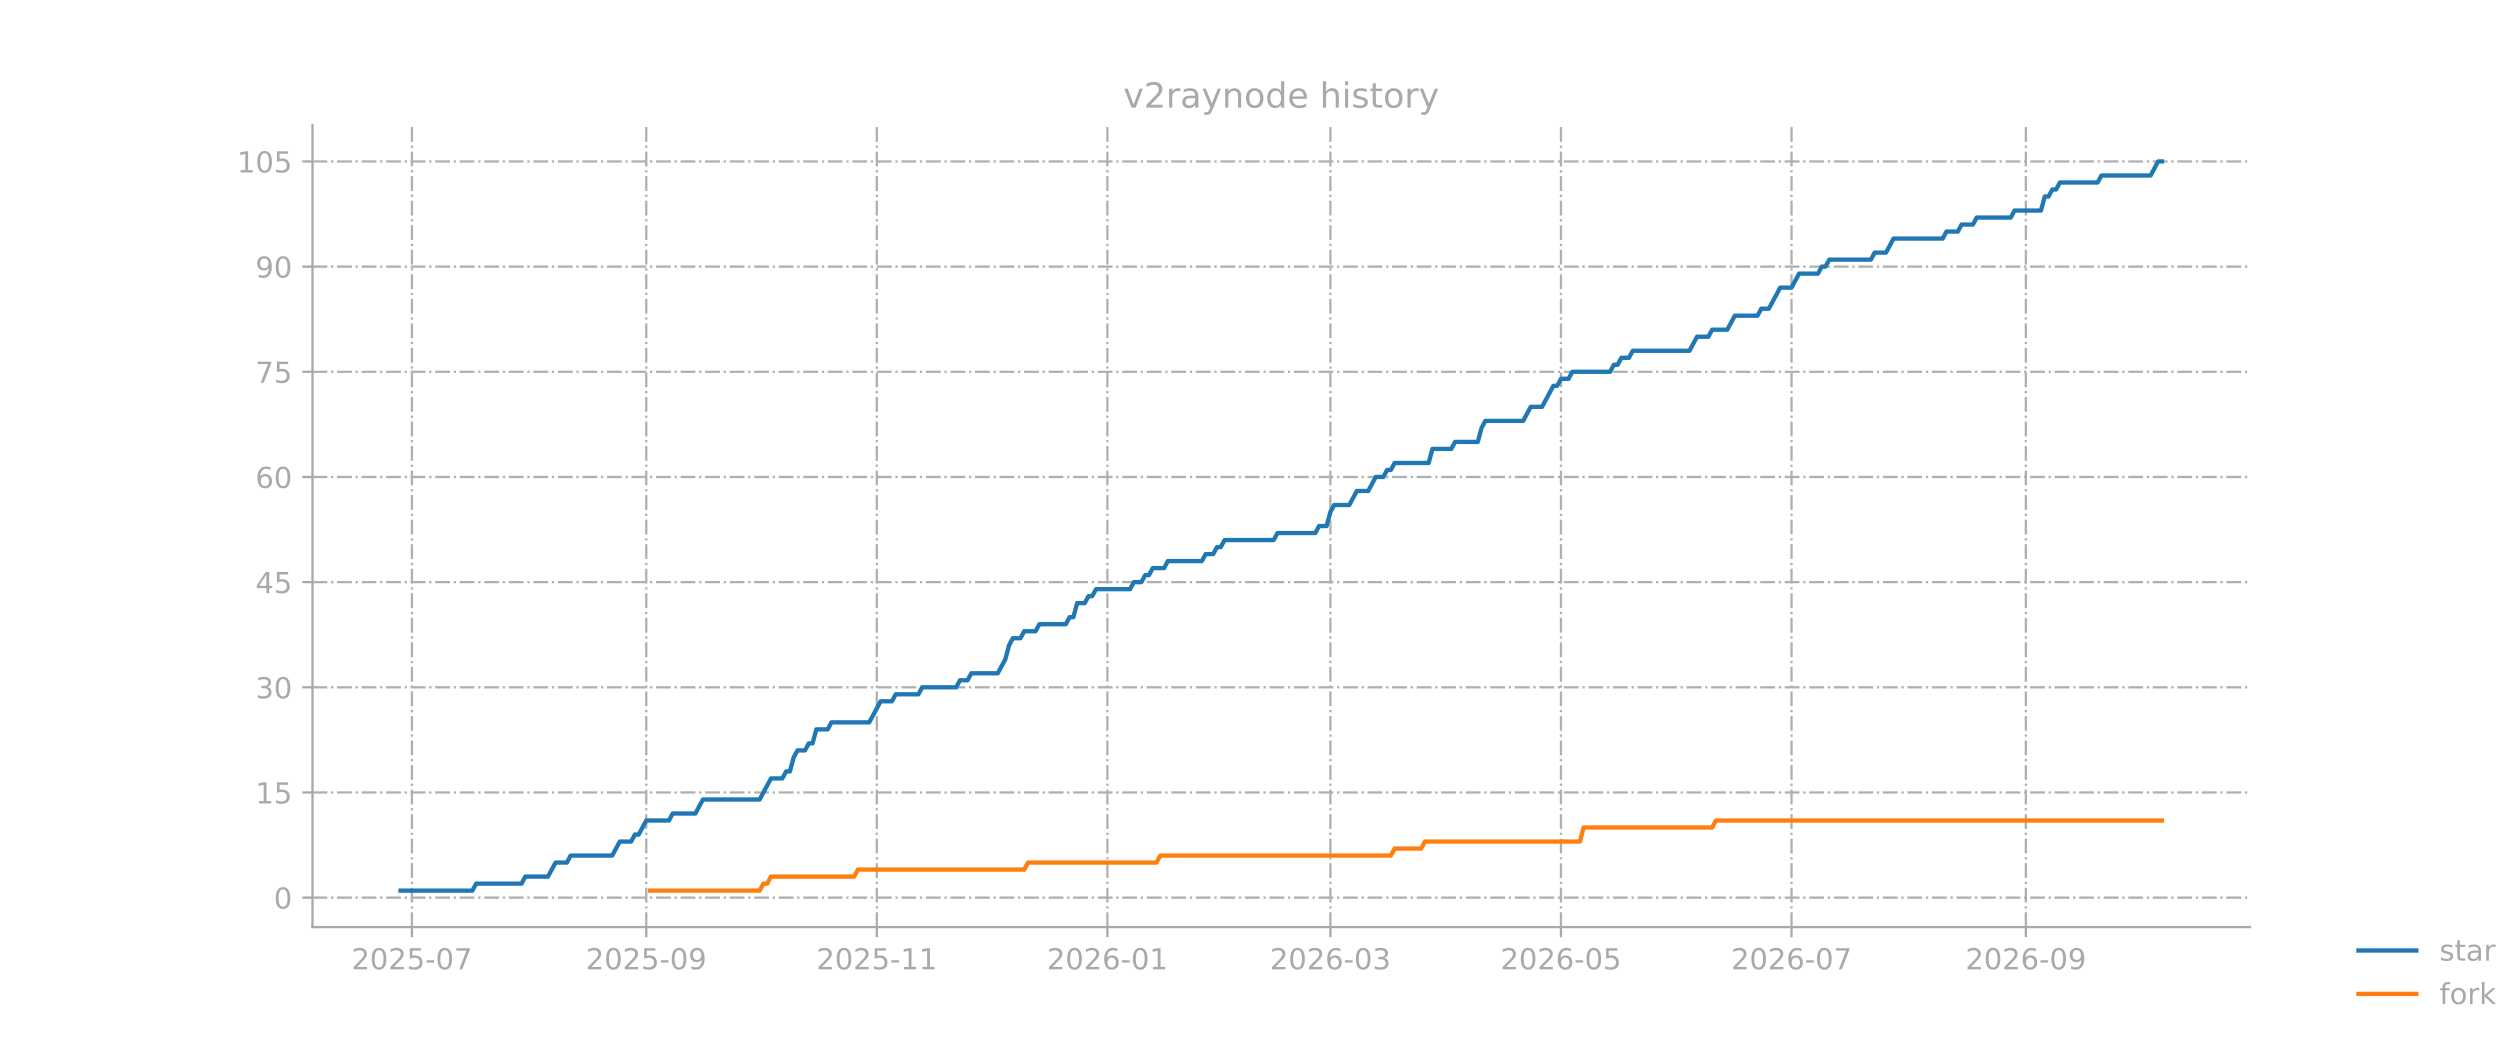
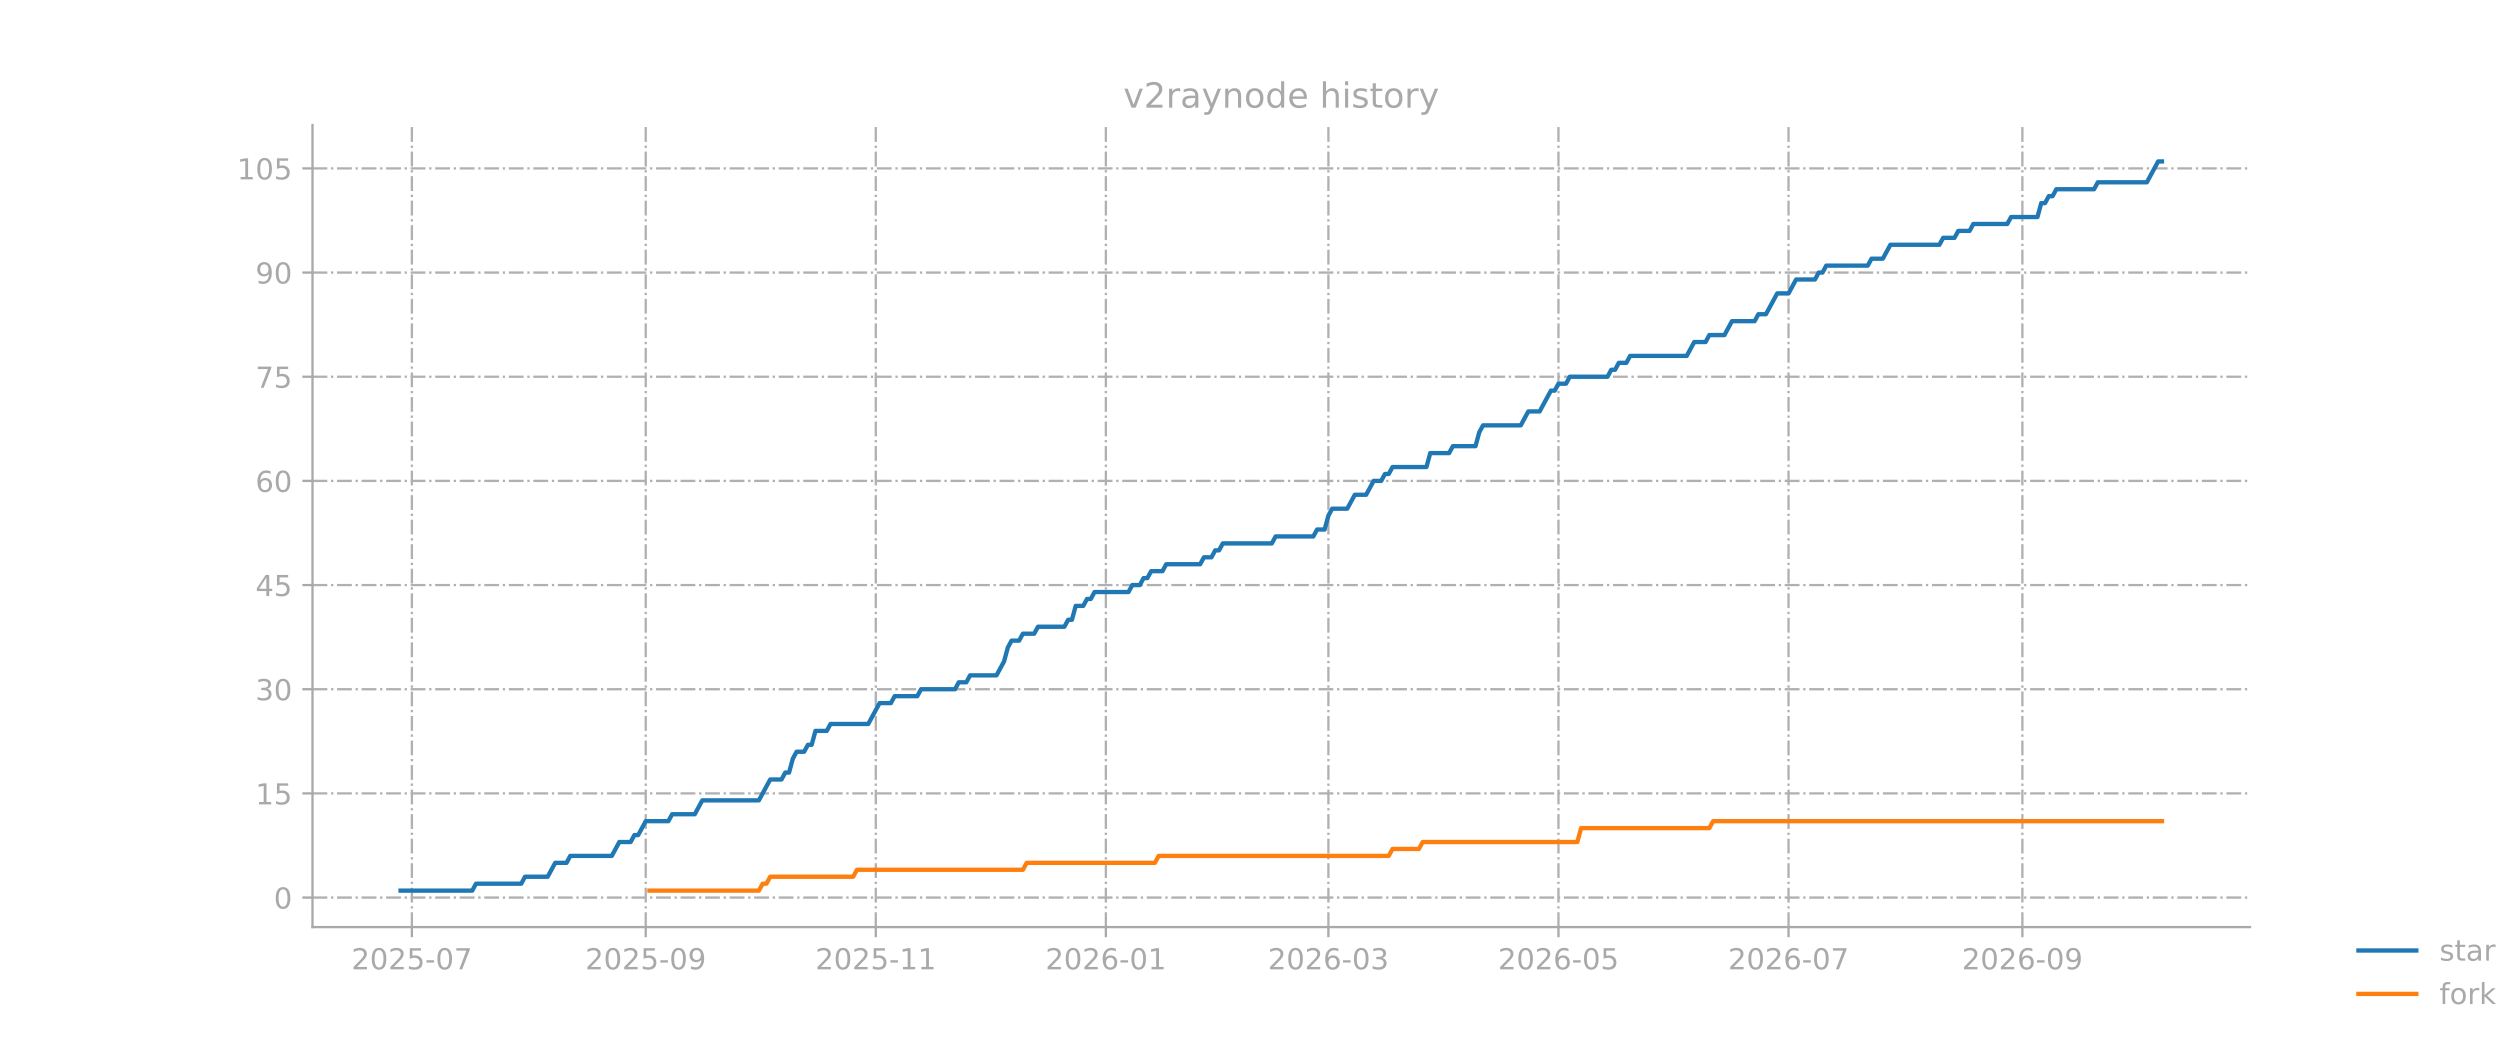
<svg xmlns="http://www.w3.org/2000/svg" xmlns:xlink="http://www.w3.org/1999/xlink" width="864pt" height="360pt" viewBox="0 0 864 360" version="1.1">
  <defs>
    <style type="text/css">*{stroke-linejoin: round; stroke-linecap: butt}</style>
  </defs>
  <g id="figure_1">
    <g id="patch_1">
      <path d="M 0 360  L 864 360  L 864 0  L 0 0  L 0 360  z " style="fill: none; opacity: 0" />
    </g>
    <g id="axes_1">
      <g id="patch_2">
        <path d="M 108 320.4  L 777.6 320.4  L 777.6 43.2  L 108 43.2  L 108 320.4  z " style="fill: none; opacity: 0" />
      </g>
      <g id="matplotlib.axis_1">
        <g id="xtick_1">
          <g id="line2d_1">
-             <path d="M 142.355 320.4  L 142.355 43.2  " clip-path="url(#pa2cd149bce)" style="fill: none; stroke-dasharray: 5.12,1.28,0.8,1.28; stroke-dashoffset: 0; stroke: #b0b0b0; stroke-width: 0.8" />
+             <path d="M 142.347 320.4  L 142.347 43.2  " clip-path="url(#p7ca4f487b5)" style="fill: none; stroke-dasharray: 5.12,1.28,0.8,1.28; stroke-dashoffset: 0; stroke: #b0b0b0; stroke-width: 0.8" />
          </g>
          <g id="line2d_2">
            <defs>
-               <path id="me61ba13ab7" d="M 0 0  L 0 3.5  " style="stroke: #a9a9a9; stroke-width: 0.8" />
+               <path id="mb77f15acb8" d="M 0 0  L 0 3.5  " style="stroke: #a9a9a9; stroke-width: 0.8" />
            </defs>
            <g>
-               <use xlink:href="#me61ba13ab7" x="142.355" y="320.4" style="fill: #a9a9a9; stroke: #a9a9a9; stroke-width: 0.8" />
+               <use xlink:href="#mb77f15acb8" x="142.347" y="320.4" style="fill: #a9a9a9; stroke: #a9a9a9; stroke-width: 0.8" />
            </g>
          </g>
          <g id="text_1">
-             <g style="fill: #a9a9a9" transform="translate(121.4638 334.9977) scale(0.1 -0.1)">
+             <g style="fill: #a9a9a9" transform="translate(121.4554 334.9977) scale(0.1 -0.1)">
              <defs>
                <path id="DejaVuSans-15" d="M 1228 531  L 3431 531  L 3431 0  L 469 0  L 469 531  Q 828 903 1448 1529  Q 2069 2156 2228 2338  Q 2531 2678 2651 2914  Q 2772 3150 2772 3378  Q 2772 3750 2511 3984  Q 2250 4219 1831 4219  Q 1534 4219 1204 4116  Q 875 4013 500 3803  L 500 4441  Q 881 4594 1212 4672  Q 1544 4750 1819 4750  Q 2544 4750 2975 4387  Q 3406 4025 3406 3419  Q 3406 3131 3298 2873  Q 3191 2616 2906 2266  Q 2828 2175 2409 1742  Q 1991 1309 1228 531  z " transform="scale(0.015625)" />
                <path id="DejaVuSans-13" d="M 2034 4250  Q 1547 4250 1301 3770  Q 1056 3291 1056 2328  Q 1056 1369 1301 889  Q 1547 409 2034 409  Q 2525 409 2770 889  Q 3016 1369 3016 2328  Q 3016 3291 2770 3770  Q 2525 4250 2034 4250  z M 2034 4750  Q 2819 4750 3233 4129  Q 3647 3509 3647 2328  Q 3647 1150 3233 529  Q 2819 -91 2034 -91  Q 1250 -91 836 529  Q 422 1150 422 2328  Q 422 3509 836 4129  Q 1250 4750 2034 4750  z " transform="scale(0.015625)" />
                <path id="DejaVuSans-18" d="M 691 4666  L 3169 4666  L 3169 4134  L 1269 4134  L 1269 2991  Q 1406 3038 1543 3061  Q 1681 3084 1819 3084  Q 2600 3084 3056 2656  Q 3513 2228 3513 1497  Q 3513 744 3044 326  Q 2575 -91 1722 -91  Q 1428 -91 1123 -41  Q 819 9 494 109  L 494 744  Q 775 591 1075 516  Q 1375 441 1709 441  Q 2250 441 2565 725  Q 2881 1009 2881 1497  Q 2881 1984 2565 2268  Q 2250 2553 1709 2553  Q 1456 2553 1204 2497  Q 953 2441 691 2322  L 691 4666  z " transform="scale(0.015625)" />
                <path id="DejaVuSans-10" d="M 313 2009  L 1997 2009  L 1997 1497  L 313 1497  L 313 2009  z " transform="scale(0.015625)" />
                <path id="DejaVuSans-1a" d="M 525 4666  L 3525 4666  L 3525 4397  L 1831 0  L 1172 0  L 2766 4134  L 525 4134  L 525 4666  z " transform="scale(0.015625)" />
              </defs>
              <use xlink:href="#DejaVuSans-15" />
              <use xlink:href="#DejaVuSans-13" transform="translate(63.625 0)" />
              <use xlink:href="#DejaVuSans-15" transform="translate(127.25 0)" />
              <use xlink:href="#DejaVuSans-18" transform="translate(190.875 0)" />
              <use xlink:href="#DejaVuSans-10" transform="translate(254.5 0)" />
              <use xlink:href="#DejaVuSans-13" transform="translate(290.5781 0)" />
              <use xlink:href="#DejaVuSans-1a" transform="translate(354.2031 0)" />
            </g>
          </g>
        </g>
        <g id="xtick_2">
          <g id="line2d_3">
-             <path d="M 223.345 320.4  L 223.345 43.2  " clip-path="url(#pa2cd149bce)" style="fill: none; stroke-dasharray: 5.12,1.28,0.8,1.28; stroke-dashoffset: 0; stroke: #b0b0b0; stroke-width: 0.8" />
+             <path d="M 223.163 320.4  L 223.163 43.2  " clip-path="url(#p7ca4f487b5)" style="fill: none; stroke-dasharray: 5.12,1.28,0.8,1.28; stroke-dashoffset: 0; stroke: #b0b0b0; stroke-width: 0.8" />
          </g>
          <g id="line2d_4">
            <g>
-               <use xlink:href="#me61ba13ab7" x="223.345" y="320.4" style="fill: #a9a9a9; stroke: #a9a9a9; stroke-width: 0.8" />
+               <use xlink:href="#mb77f15acb8" x="223.163" y="320.4" style="fill: #a9a9a9; stroke: #a9a9a9; stroke-width: 0.8" />
            </g>
          </g>
          <g id="text_2">
-             <g style="fill: #a9a9a9" transform="translate(202.4533 334.9977) scale(0.1 -0.1)">
+             <g style="fill: #a9a9a9" transform="translate(202.2715 334.9977) scale(0.1 -0.1)">
              <defs>
                <path id="DejaVuSans-1c" d="M 703 97  L 703 672  Q 941 559 1184 500  Q 1428 441 1663 441  Q 2288 441 2617 861  Q 2947 1281 2994 2138  Q 2813 1869 2534 1725  Q 2256 1581 1919 1581  Q 1219 1581 811 2004  Q 403 2428 403 3163  Q 403 3881 828 4315  Q 1253 4750 1959 4750  Q 2769 4750 3195 4129  Q 3622 3509 3622 2328  Q 3622 1225 3098 567  Q 2575 -91 1691 -91  Q 1453 -91 1209 -44  Q 966 3 703 97  z M 1959 2075  Q 2384 2075 2632 2365  Q 2881 2656 2881 3163  Q 2881 3666 2632 3958  Q 2384 4250 1959 4250  Q 1534 4250 1286 3958  Q 1038 3666 1038 3163  Q 1038 2656 1286 2365  Q 1534 2075 1959 2075  z " transform="scale(0.015625)" />
              </defs>
              <use xlink:href="#DejaVuSans-15" />
              <use xlink:href="#DejaVuSans-13" transform="translate(63.625 0)" />
              <use xlink:href="#DejaVuSans-15" transform="translate(127.25 0)" />
              <use xlink:href="#DejaVuSans-18" transform="translate(190.875 0)" />
              <use xlink:href="#DejaVuSans-10" transform="translate(254.5 0)" />
              <use xlink:href="#DejaVuSans-13" transform="translate(290.5781 0)" />
              <use xlink:href="#DejaVuSans-1c" transform="translate(354.2031 0)" />
            </g>
          </g>
        </g>
        <g id="xtick_3">
          <g id="line2d_5">
-             <path d="M 303.028 320.4  L 303.028 43.2  " clip-path="url(#pa2cd149bce)" style="fill: none; stroke-dasharray: 5.12,1.28,0.8,1.28; stroke-dashoffset: 0; stroke: #b0b0b0; stroke-width: 0.8" />
+             <path d="M 302.675 320.4  L 302.675 43.2  " clip-path="url(#p7ca4f487b5)" style="fill: none; stroke-dasharray: 5.12,1.28,0.8,1.28; stroke-dashoffset: 0; stroke: #b0b0b0; stroke-width: 0.8" />
          </g>
          <g id="line2d_6">
            <g>
-               <use xlink:href="#me61ba13ab7" x="303.028" y="320.4" style="fill: #a9a9a9; stroke: #a9a9a9; stroke-width: 0.8" />
+               <use xlink:href="#mb77f15acb8" x="302.675" y="320.4" style="fill: #a9a9a9; stroke: #a9a9a9; stroke-width: 0.8" />
            </g>
          </g>
          <g id="text_3">
-             <g style="fill: #a9a9a9" transform="translate(282.1365 334.9977) scale(0.1 -0.1)">
+             <g style="fill: #a9a9a9" transform="translate(281.784 334.9977) scale(0.1 -0.1)">
              <defs>
                <path id="DejaVuSans-14" d="M 794 531  L 1825 531  L 1825 4091  L 703 3866  L 703 4441  L 1819 4666  L 2450 4666  L 2450 531  L 3481 531  L 3481 0  L 794 0  L 794 531  z " transform="scale(0.015625)" />
              </defs>
              <use xlink:href="#DejaVuSans-15" />
              <use xlink:href="#DejaVuSans-13" transform="translate(63.625 0)" />
              <use xlink:href="#DejaVuSans-15" transform="translate(127.25 0)" />
              <use xlink:href="#DejaVuSans-18" transform="translate(190.875 0)" />
              <use xlink:href="#DejaVuSans-10" transform="translate(254.5 0)" />
              <use xlink:href="#DejaVuSans-14" transform="translate(290.5781 0)" />
              <use xlink:href="#DejaVuSans-14" transform="translate(354.2031 0)" />
            </g>
          </g>
        </g>
        <g id="xtick_4">
          <g id="line2d_7">
-             <path d="M 382.711 320.4  L 382.711 43.2  " clip-path="url(#pa2cd149bce)" style="fill: none; stroke-dasharray: 5.12,1.28,0.8,1.28; stroke-dashoffset: 0; stroke: #b0b0b0; stroke-width: 0.8" />
+             <path d="M 382.188 320.4  L 382.188 43.2  " clip-path="url(#p7ca4f487b5)" style="fill: none; stroke-dasharray: 5.12,1.28,0.8,1.28; stroke-dashoffset: 0; stroke: #b0b0b0; stroke-width: 0.8" />
          </g>
          <g id="line2d_8">
            <g>
-               <use xlink:href="#me61ba13ab7" x="382.711" y="320.4" style="fill: #a9a9a9; stroke: #a9a9a9; stroke-width: 0.8" />
+               <use xlink:href="#mb77f15acb8" x="382.188" y="320.4" style="fill: #a9a9a9; stroke: #a9a9a9; stroke-width: 0.8" />
            </g>
          </g>
          <g id="text_4">
-             <g style="fill: #a9a9a9" transform="translate(361.8196 334.9977) scale(0.1 -0.1)">
+             <g style="fill: #a9a9a9" transform="translate(361.2966 334.9977) scale(0.1 -0.1)">
              <defs>
                <path id="DejaVuSans-19" d="M 2113 2584  Q 1688 2584 1439 2293  Q 1191 2003 1191 1497  Q 1191 994 1439 701  Q 1688 409 2113 409  Q 2538 409 2786 701  Q 3034 994 3034 1497  Q 3034 2003 2786 2293  Q 2538 2584 2113 2584  z M 3366 4563  L 3366 3988  Q 3128 4100 2886 4159  Q 2644 4219 2406 4219  Q 1781 4219 1451 3797  Q 1122 3375 1075 2522  Q 1259 2794 1537 2939  Q 1816 3084 2150 3084  Q 2853 3084 3261 2657  Q 3669 2231 3669 1497  Q 3669 778 3244 343  Q 2819 -91 2113 -91  Q 1303 -91 875 529  Q 447 1150 447 2328  Q 447 3434 972 4092  Q 1497 4750 2381 4750  Q 2619 4750 2861 4703  Q 3103 4656 3366 4563  z " transform="scale(0.015625)" />
              </defs>
              <use xlink:href="#DejaVuSans-15" />
              <use xlink:href="#DejaVuSans-13" transform="translate(63.625 0)" />
              <use xlink:href="#DejaVuSans-15" transform="translate(127.25 0)" />
              <use xlink:href="#DejaVuSans-19" transform="translate(190.875 0)" />
              <use xlink:href="#DejaVuSans-10" transform="translate(254.5 0)" />
              <use xlink:href="#DejaVuSans-13" transform="translate(290.5781 0)" />
              <use xlink:href="#DejaVuSans-14" transform="translate(354.2031 0)" />
            </g>
          </g>
        </g>
        <g id="xtick_5">
          <g id="line2d_9">
-             <path d="M 459.782 320.4  L 459.782 43.2  " clip-path="url(#pa2cd149bce)" style="fill: none; stroke-dasharray: 5.12,1.28,0.8,1.28; stroke-dashoffset: 0; stroke: #b0b0b0; stroke-width: 0.8" />
+             <path d="M 459.094 320.4  L 459.094 43.2  " clip-path="url(#p7ca4f487b5)" style="fill: none; stroke-dasharray: 5.12,1.28,0.8,1.28; stroke-dashoffset: 0; stroke: #b0b0b0; stroke-width: 0.8" />
          </g>
          <g id="line2d_10">
            <g>
-               <use xlink:href="#me61ba13ab7" x="459.782" y="320.4" style="fill: #a9a9a9; stroke: #a9a9a9; stroke-width: 0.8" />
+               <use xlink:href="#mb77f15acb8" x="459.094" y="320.4" style="fill: #a9a9a9; stroke: #a9a9a9; stroke-width: 0.8" />
            </g>
          </g>
          <g id="text_5">
-             <g style="fill: #a9a9a9" transform="translate(438.8903 334.9977) scale(0.1 -0.1)">
+             <g style="fill: #a9a9a9" transform="translate(438.2022 334.9977) scale(0.1 -0.1)">
              <defs>
                <path id="DejaVuSans-16" d="M 2597 2516  Q 3050 2419 3304 2112  Q 3559 1806 3559 1356  Q 3559 666 3084 287  Q 2609 -91 1734 -91  Q 1441 -91 1130 -33  Q 819 25 488 141  L 488 750  Q 750 597 1062 519  Q 1375 441 1716 441  Q 2309 441 2620 675  Q 2931 909 2931 1356  Q 2931 1769 2642 2001  Q 2353 2234 1838 2234  L 1294 2234  L 1294 2753  L 1863 2753  Q 2328 2753 2575 2939  Q 2822 3125 2822 3475  Q 2822 3834 2567 4026  Q 2313 4219 1838 4219  Q 1578 4219 1281 4162  Q 984 4106 628 3988  L 628 4550  Q 988 4650 1302 4700  Q 1616 4750 1894 4750  Q 2613 4750 3031 4423  Q 3450 4097 3450 3541  Q 3450 3153 3228 2886  Q 3006 2619 2597 2516  z " transform="scale(0.015625)" />
              </defs>
              <use xlink:href="#DejaVuSans-15" />
              <use xlink:href="#DejaVuSans-13" transform="translate(63.625 0)" />
              <use xlink:href="#DejaVuSans-15" transform="translate(127.25 0)" />
              <use xlink:href="#DejaVuSans-19" transform="translate(190.875 0)" />
              <use xlink:href="#DejaVuSans-10" transform="translate(254.5 0)" />
              <use xlink:href="#DejaVuSans-13" transform="translate(290.5781 0)" />
              <use xlink:href="#DejaVuSans-16" transform="translate(354.2031 0)" />
            </g>
          </g>
        </g>
        <g id="xtick_6">
          <g id="line2d_11">
-             <path d="M 539.465 320.4  L 539.465 43.2  " clip-path="url(#pa2cd149bce)" style="fill: none; stroke-dasharray: 5.12,1.28,0.8,1.28; stroke-dashoffset: 0; stroke: #b0b0b0; stroke-width: 0.8" />
+             <path d="M 538.606 320.4  L 538.606 43.2  " clip-path="url(#p7ca4f487b5)" style="fill: none; stroke-dasharray: 5.12,1.28,0.8,1.28; stroke-dashoffset: 0; stroke: #b0b0b0; stroke-width: 0.8" />
          </g>
          <g id="line2d_12">
            <g>
-               <use xlink:href="#me61ba13ab7" x="539.465" y="320.4" style="fill: #a9a9a9; stroke: #a9a9a9; stroke-width: 0.8" />
+               <use xlink:href="#mb77f15acb8" x="538.606" y="320.4" style="fill: #a9a9a9; stroke: #a9a9a9; stroke-width: 0.8" />
            </g>
          </g>
          <g id="text_6">
-             <g style="fill: #a9a9a9" transform="translate(518.5734 334.9977) scale(0.1 -0.1)">
+             <g style="fill: #a9a9a9" transform="translate(517.7147 334.9977) scale(0.1 -0.1)">
              <use xlink:href="#DejaVuSans-15" />
              <use xlink:href="#DejaVuSans-13" transform="translate(63.625 0)" />
              <use xlink:href="#DejaVuSans-15" transform="translate(127.25 0)" />
              <use xlink:href="#DejaVuSans-19" transform="translate(190.875 0)" />
              <use xlink:href="#DejaVuSans-10" transform="translate(254.5 0)" />
              <use xlink:href="#DejaVuSans-13" transform="translate(290.5781 0)" />
              <use xlink:href="#DejaVuSans-18" transform="translate(354.2031 0)" />
            </g>
          </g>
        </g>
        <g id="xtick_7">
          <g id="line2d_13">
-             <path d="M 619.148 320.4  L 619.148 43.2  " clip-path="url(#pa2cd149bce)" style="fill: none; stroke-dasharray: 5.12,1.28,0.8,1.28; stroke-dashoffset: 0; stroke: #b0b0b0; stroke-width: 0.8" />
+             <path d="M 618.119 320.4  L 618.119 43.2  " clip-path="url(#p7ca4f487b5)" style="fill: none; stroke-dasharray: 5.12,1.28,0.8,1.28; stroke-dashoffset: 0; stroke: #b0b0b0; stroke-width: 0.8" />
          </g>
          <g id="line2d_14">
            <g>
-               <use xlink:href="#me61ba13ab7" x="619.148" y="320.4" style="fill: #a9a9a9; stroke: #a9a9a9; stroke-width: 0.8" />
+               <use xlink:href="#mb77f15acb8" x="618.119" y="320.4" style="fill: #a9a9a9; stroke: #a9a9a9; stroke-width: 0.8" />
            </g>
          </g>
          <g id="text_7">
-             <g style="fill: #a9a9a9" transform="translate(598.2566 334.9977) scale(0.1 -0.1)">
+             <g style="fill: #a9a9a9" transform="translate(597.2273 334.9977) scale(0.1 -0.1)">
              <use xlink:href="#DejaVuSans-15" />
              <use xlink:href="#DejaVuSans-13" transform="translate(63.625 0)" />
              <use xlink:href="#DejaVuSans-15" transform="translate(127.25 0)" />
              <use xlink:href="#DejaVuSans-19" transform="translate(190.875 0)" />
              <use xlink:href="#DejaVuSans-10" transform="translate(254.5 0)" />
              <use xlink:href="#DejaVuSans-13" transform="translate(290.5781 0)" />
              <use xlink:href="#DejaVuSans-1a" transform="translate(354.2031 0)" />
            </g>
          </g>
        </g>
        <g id="xtick_8">
          <g id="line2d_15">
-             <path d="M 700.137 320.4  L 700.137 43.2  " clip-path="url(#pa2cd149bce)" style="fill: none; stroke-dasharray: 5.12,1.28,0.8,1.28; stroke-dashoffset: 0; stroke: #b0b0b0; stroke-width: 0.8" />
+             <path d="M 698.935 320.4  L 698.935 43.2  " clip-path="url(#p7ca4f487b5)" style="fill: none; stroke-dasharray: 5.12,1.28,0.8,1.28; stroke-dashoffset: 0; stroke: #b0b0b0; stroke-width: 0.8" />
          </g>
          <g id="line2d_16">
            <g>
-               <use xlink:href="#me61ba13ab7" x="700.137" y="320.4" style="fill: #a9a9a9; stroke: #a9a9a9; stroke-width: 0.8" />
+               <use xlink:href="#mb77f15acb8" x="698.935" y="320.4" style="fill: #a9a9a9; stroke: #a9a9a9; stroke-width: 0.8" />
            </g>
          </g>
          <g id="text_8">
-             <g style="fill: #a9a9a9" transform="translate(679.2461 334.9977) scale(0.1 -0.1)">
+             <g style="fill: #a9a9a9" transform="translate(678.0433 334.9977) scale(0.1 -0.1)">
              <use xlink:href="#DejaVuSans-15" />
              <use xlink:href="#DejaVuSans-13" transform="translate(63.625 0)" />
              <use xlink:href="#DejaVuSans-15" transform="translate(127.25 0)" />
              <use xlink:href="#DejaVuSans-19" transform="translate(190.875 0)" />
              <use xlink:href="#DejaVuSans-10" transform="translate(254.5 0)" />
              <use xlink:href="#DejaVuSans-13" transform="translate(290.5781 0)" />
              <use xlink:href="#DejaVuSans-1c" transform="translate(354.2031 0)" />
            </g>
          </g>
        </g>
      </g>
      <g id="matplotlib.axis_2">
        <g id="ytick_1">
          <g id="line2d_17">
-             <path d="M 108 310.223  L 777.6 310.223  " clip-path="url(#pa2cd149bce)" style="fill: none; stroke-dasharray: 5.12,1.28,0.8,1.28; stroke-dashoffset: 0; stroke: #b0b0b0; stroke-width: 0.8" />
+             <path d="M 108 310.2  L 777.6 310.2  " clip-path="url(#p7ca4f487b5)" style="fill: none; stroke-dasharray: 5.12,1.28,0.8,1.28; stroke-dashoffset: 0; stroke: #b0b0b0; stroke-width: 0.8" />
          </g>
          <g id="line2d_18">
            <defs>
-               <path id="mb8718a0dde" d="M 0 0  L -3.5 0  " style="stroke: #a9a9a9; stroke-width: 0.8" />
+               <path id="m01933b3a9a" d="M 0 0  L -3.5 0  " style="stroke: #a9a9a9; stroke-width: 0.8" />
            </defs>
            <g>
-               <use xlink:href="#mb8718a0dde" x="108" y="310.223" style="fill: #a9a9a9; stroke: #a9a9a9; stroke-width: 0.8" />
+               <use xlink:href="#m01933b3a9a" x="108" y="310.2" style="fill: #a9a9a9; stroke: #a9a9a9; stroke-width: 0.8" />
            </g>
          </g>
          <g id="text_9">
-             <g style="fill: #a9a9a9" transform="translate(94.6375 314.0219) scale(0.1 -0.1)">
+             <g style="fill: #a9a9a9" transform="translate(94.6375 313.9988) scale(0.1 -0.1)">
              <use xlink:href="#DejaVuSans-13" />
            </g>
          </g>
        </g>
        <g id="ytick_2">
          <g id="line2d_19">
-             <path d="M 108 273.877  L 777.6 273.877  " clip-path="url(#pa2cd149bce)" style="fill: none; stroke-dasharray: 5.12,1.28,0.8,1.28; stroke-dashoffset: 0; stroke: #b0b0b0; stroke-width: 0.8" />
+             <path d="M 108 274.2  L 777.6 274.2  " clip-path="url(#p7ca4f487b5)" style="fill: none; stroke-dasharray: 5.12,1.28,0.8,1.28; stroke-dashoffset: 0; stroke: #b0b0b0; stroke-width: 0.8" />
          </g>
          <g id="line2d_20">
            <g>
-               <use xlink:href="#mb8718a0dde" x="108" y="273.877" style="fill: #a9a9a9; stroke: #a9a9a9; stroke-width: 0.8" />
+               <use xlink:href="#m01933b3a9a" x="108" y="274.2" style="fill: #a9a9a9; stroke: #a9a9a9; stroke-width: 0.8" />
            </g>
          </g>
          <g id="text_10">
-             <g style="fill: #a9a9a9" transform="translate(88.275 277.6758) scale(0.1 -0.1)">
+             <g style="fill: #a9a9a9" transform="translate(88.275 277.9988) scale(0.1 -0.1)">
              <use xlink:href="#DejaVuSans-14" />
              <use xlink:href="#DejaVuSans-18" transform="translate(63.625 0)" />
            </g>
          </g>
        </g>
        <g id="ytick_3">
          <g id="line2d_21">
-             <path d="M 108 237.531  L 777.6 237.531  " clip-path="url(#pa2cd149bce)" style="fill: none; stroke-dasharray: 5.12,1.28,0.8,1.28; stroke-dashoffset: 0; stroke: #b0b0b0; stroke-width: 0.8" />
+             <path d="M 108 238.2  L 777.6 238.2  " clip-path="url(#p7ca4f487b5)" style="fill: none; stroke-dasharray: 5.12,1.28,0.8,1.28; stroke-dashoffset: 0; stroke: #b0b0b0; stroke-width: 0.8" />
          </g>
          <g id="line2d_22">
            <g>
-               <use xlink:href="#mb8718a0dde" x="108" y="237.531" style="fill: #a9a9a9; stroke: #a9a9a9; stroke-width: 0.8" />
+               <use xlink:href="#m01933b3a9a" x="108" y="238.2" style="fill: #a9a9a9; stroke: #a9a9a9; stroke-width: 0.8" />
            </g>
          </g>
          <g id="text_11">
-             <g style="fill: #a9a9a9" transform="translate(88.275 241.3296) scale(0.1 -0.1)">
+             <g style="fill: #a9a9a9" transform="translate(88.275 241.9988) scale(0.1 -0.1)">
              <use xlink:href="#DejaVuSans-16" />
              <use xlink:href="#DejaVuSans-13" transform="translate(63.625 0)" />
            </g>
          </g>
        </g>
        <g id="ytick_4">
          <g id="line2d_23">
-             <path d="M 108 201.185  L 777.6 201.185  " clip-path="url(#pa2cd149bce)" style="fill: none; stroke-dasharray: 5.12,1.28,0.8,1.28; stroke-dashoffset: 0; stroke: #b0b0b0; stroke-width: 0.8" />
+             <path d="M 108 202.2  L 777.6 202.2  " clip-path="url(#p7ca4f487b5)" style="fill: none; stroke-dasharray: 5.12,1.28,0.8,1.28; stroke-dashoffset: 0; stroke: #b0b0b0; stroke-width: 0.8" />
          </g>
          <g id="line2d_24">
            <g>
-               <use xlink:href="#mb8718a0dde" x="108" y="201.185" style="fill: #a9a9a9; stroke: #a9a9a9; stroke-width: 0.8" />
+               <use xlink:href="#m01933b3a9a" x="108" y="202.2" style="fill: #a9a9a9; stroke: #a9a9a9; stroke-width: 0.8" />
            </g>
          </g>
          <g id="text_12">
-             <g style="fill: #a9a9a9" transform="translate(88.275 204.9834) scale(0.1 -0.1)">
+             <g style="fill: #a9a9a9" transform="translate(88.275 205.9988) scale(0.1 -0.1)">
              <defs>
                <path id="DejaVuSans-17" d="M 2419 4116  L 825 1625  L 2419 1625  L 2419 4116  z M 2253 4666  L 3047 4666  L 3047 1625  L 3713 1625  L 3713 1100  L 3047 1100  L 3047 0  L 2419 0  L 2419 1100  L 313 1100  L 313 1709  L 2253 4666  z " transform="scale(0.015625)" />
              </defs>
              <use xlink:href="#DejaVuSans-17" />
              <use xlink:href="#DejaVuSans-18" transform="translate(63.625 0)" />
            </g>
          </g>
        </g>
        <g id="ytick_5">
          <g id="line2d_25">
-             <path d="M 108 164.838  L 777.6 164.838  " clip-path="url(#pa2cd149bce)" style="fill: none; stroke-dasharray: 5.12,1.28,0.8,1.28; stroke-dashoffset: 0; stroke: #b0b0b0; stroke-width: 0.8" />
+             <path d="M 108 166.2  L 777.6 166.2  " clip-path="url(#p7ca4f487b5)" style="fill: none; stroke-dasharray: 5.12,1.28,0.8,1.28; stroke-dashoffset: 0; stroke: #b0b0b0; stroke-width: 0.8" />
          </g>
          <g id="line2d_26">
            <g>
-               <use xlink:href="#mb8718a0dde" x="108" y="164.838" style="fill: #a9a9a9; stroke: #a9a9a9; stroke-width: 0.8" />
+               <use xlink:href="#m01933b3a9a" x="108" y="166.2" style="fill: #a9a9a9; stroke: #a9a9a9; stroke-width: 0.8" />
            </g>
          </g>
          <g id="text_13">
-             <g style="fill: #a9a9a9" transform="translate(88.275 168.6373) scale(0.1 -0.1)">
+             <g style="fill: #a9a9a9" transform="translate(88.275 169.9988) scale(0.1 -0.1)">
              <use xlink:href="#DejaVuSans-19" />
              <use xlink:href="#DejaVuSans-13" transform="translate(63.625 0)" />
            </g>
          </g>
        </g>
        <g id="ytick_6">
          <g id="line2d_27">
-             <path d="M 108 128.492  L 777.6 128.492  " clip-path="url(#pa2cd149bce)" style="fill: none; stroke-dasharray: 5.12,1.28,0.8,1.28; stroke-dashoffset: 0; stroke: #b0b0b0; stroke-width: 0.8" />
+             <path d="M 108 130.2  L 777.6 130.2  " clip-path="url(#p7ca4f487b5)" style="fill: none; stroke-dasharray: 5.12,1.28,0.8,1.28; stroke-dashoffset: 0; stroke: #b0b0b0; stroke-width: 0.8" />
          </g>
          <g id="line2d_28">
            <g>
-               <use xlink:href="#mb8718a0dde" x="108" y="128.492" style="fill: #a9a9a9; stroke: #a9a9a9; stroke-width: 0.8" />
+               <use xlink:href="#m01933b3a9a" x="108" y="130.2" style="fill: #a9a9a9; stroke: #a9a9a9; stroke-width: 0.8" />
            </g>
          </g>
          <g id="text_14">
-             <g style="fill: #a9a9a9" transform="translate(88.275 132.2911) scale(0.1 -0.1)">
+             <g style="fill: #a9a9a9" transform="translate(88.275 133.9988) scale(0.1 -0.1)">
              <use xlink:href="#DejaVuSans-1a" />
              <use xlink:href="#DejaVuSans-18" transform="translate(63.625 0)" />
            </g>
          </g>
        </g>
        <g id="ytick_7">
          <g id="line2d_29">
-             <path d="M 108 92.146  L 777.6 92.146  " clip-path="url(#pa2cd149bce)" style="fill: none; stroke-dasharray: 5.12,1.28,0.8,1.28; stroke-dashoffset: 0; stroke: #b0b0b0; stroke-width: 0.8" />
+             <path d="M 108 94.2  L 777.6 94.2  " clip-path="url(#p7ca4f487b5)" style="fill: none; stroke-dasharray: 5.12,1.28,0.8,1.28; stroke-dashoffset: 0; stroke: #b0b0b0; stroke-width: 0.8" />
          </g>
          <g id="line2d_30">
            <g>
-               <use xlink:href="#mb8718a0dde" x="108" y="92.146" style="fill: #a9a9a9; stroke: #a9a9a9; stroke-width: 0.8" />
+               <use xlink:href="#m01933b3a9a" x="108" y="94.2" style="fill: #a9a9a9; stroke: #a9a9a9; stroke-width: 0.8" />
            </g>
          </g>
          <g id="text_15">
-             <g style="fill: #a9a9a9" transform="translate(88.275 95.94498) scale(0.1 -0.1)">
+             <g style="fill: #a9a9a9" transform="translate(88.275 97.99883) scale(0.1 -0.1)">
              <use xlink:href="#DejaVuSans-1c" />
              <use xlink:href="#DejaVuSans-13" transform="translate(63.625 0)" />
            </g>
          </g>
        </g>
        <g id="ytick_8">
          <g id="line2d_31">
-             <path d="M 108 55.8  L 777.6 55.8  " clip-path="url(#pa2cd149bce)" style="fill: none; stroke-dasharray: 5.12,1.28,0.8,1.28; stroke-dashoffset: 0; stroke: #b0b0b0; stroke-width: 0.8" />
+             <path d="M 108 58.2  L 777.6 58.2  " clip-path="url(#p7ca4f487b5)" style="fill: none; stroke-dasharray: 5.12,1.28,0.8,1.28; stroke-dashoffset: 0; stroke: #b0b0b0; stroke-width: 0.8" />
          </g>
          <g id="line2d_32">
            <g>
-               <use xlink:href="#mb8718a0dde" x="108" y="55.8" style="fill: #a9a9a9; stroke: #a9a9a9; stroke-width: 0.8" />
+               <use xlink:href="#m01933b3a9a" x="108" y="58.2" style="fill: #a9a9a9; stroke: #a9a9a9; stroke-width: 0.8" />
            </g>
          </g>
          <g id="text_16">
-             <g style="fill: #a9a9a9" transform="translate(81.9125 59.59883) scale(0.1 -0.1)">
+             <g style="fill: #a9a9a9" transform="translate(81.9125 61.99883) scale(0.1 -0.1)">
              <use xlink:href="#DejaVuSans-14" />
              <use xlink:href="#DejaVuSans-13" transform="translate(63.625 0)" />
              <use xlink:href="#DejaVuSans-18" transform="translate(127.25 0)" />
            </g>
          </g>
        </g>
      </g>
      <g id="line2d_33">
-         <path d="M 138.436 307.8  L 163.256 307.8  L 164.562 305.377  L 180.237 305.377  L 181.544 302.954  L 189.381 302.954  L 191.994 298.108  L 195.913 298.108  L 197.219 295.685  L 211.588 295.685  L 214.201 290.838  L 218.12 290.838  L 219.426 288.415  L 220.732 288.415  L 223.345 283.569  L 231.182 283.569  L 232.489 281.146  L 240.326 281.146  L 242.939 276.3  L 262.533 276.3  L 266.452 269.031  L 270.371 269.031  L 271.677 266.608  L 272.983 266.608  L 274.29 261.762  L 275.596 259.338  L 278.209 259.338  L 279.515 256.915  L 280.821 256.915  L 282.127 252.069  L 286.046 252.069  L 287.352 249.646  L 300.415 249.646  L 304.334 242.377  L 308.253 242.377  L 309.559 239.954  L 317.397 239.954  L 318.703 237.531  L 330.46 237.531  L 331.766 235.108  L 334.379 235.108  L 335.685 232.685  L 344.829 232.685  L 347.441 227.838  L 348.748 222.992  L 350.054 220.569  L 352.667 220.569  L 353.973 218.146  L 357.892 218.146  L 359.198 215.723  L 368.342 215.723  L 369.648 213.3  L 370.955 213.3  L 372.261 208.454  L 374.873 208.454  L 376.18 206.031  L 377.486 206.031  L 378.792 203.608  L 390.549 203.608  L 391.855 201.185  L 394.468 201.185  L 395.774 198.762  L 397.08 198.762  L 398.386 196.338  L 402.305 196.338  L 403.612 193.915  L 415.368 193.915  L 416.674 191.492  L 419.287 191.492  L 420.593 189.069  L 421.899 189.069  L 423.206 186.646  L 440.187 186.646  L 441.494 184.223  L 454.557 184.223  L 455.863 181.8  L 458.475 181.8  L 459.782 176.954  L 461.088 174.531  L 466.313 174.531  L 468.926 169.685  L 472.844 169.685  L 475.457 164.838  L 478.07 164.838  L 479.376 162.415  L 480.682 162.415  L 481.988 159.992  L 493.745 159.992  L 495.051 155.146  L 501.583 155.146  L 502.889 152.723  L 510.727 152.723  L 512.033 147.877  L 513.339 145.454  L 526.402 145.454  L 529.015 140.608  L 532.933 140.608  L 536.852 133.338  L 538.159 133.338  L 539.465 130.915  L 542.077 130.915  L 543.384 128.492  L 556.447 128.492  L 557.753 126.069  L 559.059 126.069  L 560.365 123.646  L 562.978 123.646  L 564.284 121.223  L 583.878 121.223  L 586.491 116.377  L 590.41 116.377  L 591.716 113.954  L 596.941 113.954  L 599.554 109.108  L 607.391 109.108  L 608.698 106.685  L 611.31 106.685  L 615.229 99.415  L 619.148 99.415  L 621.761 94.569  L 628.292 94.569  L 629.598 92.146  L 630.905 92.146  L 632.211 89.723  L 646.58 89.723  L 647.886 87.3  L 651.805 87.3  L 654.418 82.454  L 671.399 82.454  L 672.706 80.031  L 676.624 80.031  L 677.931 77.608  L 681.85 77.608  L 683.156 75.185  L 694.912 75.185  L 696.219 72.762  L 705.363 72.762  L 706.669 67.915  L 707.975 67.915  L 709.281 65.492  L 710.588 65.492  L 711.894 63.069  L 724.957 63.069  L 726.263 60.646  L 743.245 60.646  L 745.857 55.8  L 747.164 55.8  L 747.164 55.8  " clip-path="url(#pa2cd149bce)" style="fill: none; stroke: #1f77b4; stroke-width: 1.5; stroke-linecap: square" />
+         <path d="M 138.436 307.8  L 163.203 307.8  L 164.506 305.4  L 180.148 305.4  L 181.451 303  L 189.272 303  L 191.879 298.2  L 195.79 298.2  L 197.093 295.8  L 211.431 295.8  L 214.038 291  L 217.949 291  L 219.252 288.6  L 220.556 288.6  L 223.163 283.8  L 230.984 283.8  L 232.287 281.4  L 240.108 281.4  L 242.715 276.6  L 262.267 276.6  L 266.178 269.4  L 270.088 269.4  L 271.392 267  L 272.695 267  L 273.999 262.2  L 275.302 259.8  L 277.909 259.8  L 279.213 257.4  L 280.516 257.4  L 281.82 252.6  L 285.73 252.6  L 287.034 250.2  L 300.068 250.2  L 303.979 243  L 307.889 243  L 309.193 240.6  L 317.014 240.6  L 318.317 238.2  L 330.049 238.2  L 331.352 235.8  L 333.959 235.8  L 335.263 233.4  L 344.387 233.4  L 346.994 228.6  L 348.297 223.8  L 349.601 221.4  L 352.208 221.4  L 353.511 219  L 357.422 219  L 358.725 216.6  L 367.85 216.6  L 369.153 214.2  L 370.457 214.2  L 371.76 209.4  L 374.367 209.4  L 375.671 207  L 376.974 207  L 378.278 204.6  L 390.009 204.6  L 391.312 202.2  L 393.919 202.2  L 395.223 199.8  L 396.526 199.8  L 397.83 197.4  L 401.74 197.4  L 403.044 195  L 414.775 195  L 416.079 192.6  L 418.686 192.6  L 419.989 190.2  L 421.293 190.2  L 422.596 187.8  L 439.541 187.8  L 440.845 185.4  L 453.88 185.4  L 455.183 183  L 457.79 183  L 459.094 178.2  L 460.397 175.8  L 465.611 175.8  L 468.218 171  L 472.128 171  L 474.735 166.2  L 477.342 166.2  L 478.646 163.8  L 479.949 163.8  L 481.253 161.4  L 492.984 161.4  L 494.288 156.6  L 500.805 156.6  L 502.109 154.2  L 509.929 154.2  L 511.233 149.4  L 512.536 147  L 525.571 147  L 528.178 142.2  L 532.089 142.2  L 535.999 135  L 537.303 135  L 538.606 132.6  L 541.213 132.6  L 542.517 130.2  L 555.551 130.2  L 556.855 127.8  L 558.158 127.8  L 559.462 125.4  L 562.069 125.4  L 563.372 123  L 582.925 123  L 585.532 118.2  L 589.442 118.2  L 590.745 115.8  L 595.959 115.8  L 598.566 111  L 606.387 111  L 607.691 108.6  L 610.298 108.6  L 614.208 101.4  L 618.119 101.4  L 620.726 96.6  L 627.243 96.6  L 628.547 94.2  L 629.85 94.2  L 631.154 91.8  L 645.492 91.8  L 646.795 89.4  L 650.706 89.4  L 653.313 84.6  L 670.258 84.6  L 671.562 82.2  L 675.472 82.2  L 676.775 79.8  L 680.686 79.8  L 681.989 77.4  L 693.721 77.4  L 695.024 75  L 704.149 75  L 705.452 70.2  L 706.756 70.2  L 708.059 67.8  L 709.363 67.8  L 710.666 65.4  L 723.701 65.4  L 725.004 63  L 741.95 63  L 745.86 55.8  L 747.164 55.8  L 747.164 55.8  " clip-path="url(#p7ca4f487b5)" style="fill: none; stroke: #1f77b4; stroke-width: 1.5; stroke-linecap: square" />
      </g>
      <g id="line2d_34">
-         <path d="M 224.651 307.8  L 262.533 307.8  L 263.839 305.377  L 265.146 305.377  L 266.452 302.954  L 295.19 302.954  L 296.496 300.531  L 353.973 300.531  L 355.279 298.108  L 399.693 298.108  L 400.999 295.685  L 480.682 295.685  L 481.988 293.262  L 491.132 293.262  L 492.439 290.838  L 545.996 290.838  L 547.303 285.992  L 591.716 285.992  L 593.022 283.569  L 747.164 283.569  L 747.164 283.569  " clip-path="url(#pa2cd149bce)" style="fill: none; stroke: #ff7f0e; stroke-width: 1.5; stroke-linecap: square" />
+         <path d="M 224.466 307.8  L 262.267 307.8  L 263.571 305.4  L 264.874 305.4  L 266.178 303  L 294.855 303  L 296.158 300.6  L 353.511 300.6  L 354.815 298.2  L 399.133 298.2  L 400.437 295.8  L 479.949 295.8  L 481.253 293.4  L 490.377 293.4  L 491.681 291  L 545.124 291  L 546.427 286.2  L 590.745 286.2  L 592.049 283.8  L 747.164 283.8  L 747.164 283.8  " clip-path="url(#p7ca4f487b5)" style="fill: none; stroke: #ff7f0e; stroke-width: 1.5; stroke-linecap: square" />
      </g>
      <g id="patch_3">
        <path d="M 108 320.4  L 108 43.2  " style="fill: none; stroke: #a9a9a9; stroke-width: 0.8; stroke-linejoin: miter; stroke-linecap: square" />
      </g>
      <g id="patch_4">
        <path d="M 777.6 320.4  L 777.6 43.2  " style="fill: none" />
      </g>
      <g id="patch_5">
        <path d="M 108 320.4  L 777.6 320.4  " style="fill: none; stroke: #a9a9a9; stroke-width: 0.8; stroke-linejoin: miter; stroke-linecap: square" />
      </g>
      <g id="patch_6">
        <path d="M 108 43.2  L 777.6 43.2  " style="fill: none" />
      </g>
      <g id="text_17">
        <g style="fill: #a9a9a9" transform="translate(388.2188 37.2) scale(0.12 -0.12)">
          <defs>
            <path id="DejaVuSans-59" d="M 191 3500  L 800 3500  L 1894 563  L 2988 3500  L 3597 3500  L 2284 0  L 1503 0  L 191 3500  z " transform="scale(0.015625)" />
            <path id="DejaVuSans-55" d="M 2631 2963  Q 2534 3019 2420 3045  Q 2306 3072 2169 3072  Q 1681 3072 1420 2755  Q 1159 2438 1159 1844  L 1159 0  L 581 0  L 581 3500  L 1159 3500  L 1159 2956  Q 1341 3275 1631 3429  Q 1922 3584 2338 3584  Q 2397 3584 2469 3576  Q 2541 3569 2628 3553  L 2631 2963  z " transform="scale(0.015625)" />
            <path id="DejaVuSans-44" d="M 2194 1759  Q 1497 1759 1228 1600  Q 959 1441 959 1056  Q 959 750 1161 570  Q 1363 391 1709 391  Q 2188 391 2477 730  Q 2766 1069 2766 1631  L 2766 1759  L 2194 1759  z M 3341 1997  L 3341 0  L 2766 0  L 2766 531  Q 2569 213 2275 61  Q 1981 -91 1556 -91  Q 1019 -91 701 211  Q 384 513 384 1019  Q 384 1609 779 1909  Q 1175 2209 1959 2209  L 2766 2209  L 2766 2266  Q 2766 2663 2505 2880  Q 2244 3097 1772 3097  Q 1472 3097 1187 3025  Q 903 2953 641 2809  L 641 3341  Q 956 3463 1253 3523  Q 1550 3584 1831 3584  Q 2591 3584 2966 3190  Q 3341 2797 3341 1997  z " transform="scale(0.015625)" />
            <path id="DejaVuSans-5c" d="M 2059 -325  Q 1816 -950 1584 -1140  Q 1353 -1331 966 -1331  L 506 -1331  L 506 -850  L 844 -850  Q 1081 -850 1212 -737  Q 1344 -625 1503 -206  L 1606 56  L 191 3500  L 800 3500  L 1894 763  L 2988 3500  L 3597 3500  L 2059 -325  z " transform="scale(0.015625)" />
            <path id="DejaVuSans-51" d="M 3513 2113  L 3513 0  L 2938 0  L 2938 2094  Q 2938 2591 2744 2837  Q 2550 3084 2163 3084  Q 1697 3084 1428 2787  Q 1159 2491 1159 1978  L 1159 0  L 581 0  L 581 3500  L 1159 3500  L 1159 2956  Q 1366 3272 1645 3428  Q 1925 3584 2291 3584  Q 2894 3584 3203 3211  Q 3513 2838 3513 2113  z " transform="scale(0.015625)" />
            <path id="DejaVuSans-52" d="M 1959 3097  Q 1497 3097 1228 2736  Q 959 2375 959 1747  Q 959 1119 1226 758  Q 1494 397 1959 397  Q 2419 397 2687 759  Q 2956 1122 2956 1747  Q 2956 2369 2687 2733  Q 2419 3097 1959 3097  z M 1959 3584  Q 2709 3584 3137 3096  Q 3566 2609 3566 1747  Q 3566 888 3137 398  Q 2709 -91 1959 -91  Q 1206 -91 779 398  Q 353 888 353 1747  Q 353 2609 779 3096  Q 1206 3584 1959 3584  z " transform="scale(0.015625)" />
            <path id="DejaVuSans-47" d="M 2906 2969  L 2906 4863  L 3481 4863  L 3481 0  L 2906 0  L 2906 525  Q 2725 213 2448 61  Q 2172 -91 1784 -91  Q 1150 -91 751 415  Q 353 922 353 1747  Q 353 2572 751 3078  Q 1150 3584 1784 3584  Q 2172 3584 2448 3432  Q 2725 3281 2906 2969  z M 947 1747  Q 947 1113 1208 752  Q 1469 391 1925 391  Q 2381 391 2643 752  Q 2906 1113 2906 1747  Q 2906 2381 2643 2742  Q 2381 3103 1925 3103  Q 1469 3103 1208 2742  Q 947 2381 947 1747  z " transform="scale(0.015625)" />
            <path id="DejaVuSans-48" d="M 3597 1894  L 3597 1613  L 953 1613  Q 991 1019 1311 708  Q 1631 397 2203 397  Q 2534 397 2845 478  Q 3156 559 3463 722  L 3463 178  Q 3153 47 2828 -22  Q 2503 -91 2169 -91  Q 1331 -91 842 396  Q 353 884 353 1716  Q 353 2575 817 3079  Q 1281 3584 2069 3584  Q 2775 3584 3186 3129  Q 3597 2675 3597 1894  z M 3022 2063  Q 3016 2534 2758 2815  Q 2500 3097 2075 3097  Q 1594 3097 1305 2825  Q 1016 2553 972 2059  L 3022 2063  z " transform="scale(0.015625)" />
            <path id="DejaVuSans-3" transform="scale(0.015625)" />
            <path id="DejaVuSans-4b" d="M 3513 2113  L 3513 0  L 2938 0  L 2938 2094  Q 2938 2591 2744 2837  Q 2550 3084 2163 3084  Q 1697 3084 1428 2787  Q 1159 2491 1159 1978  L 1159 0  L 581 0  L 581 4863  L 1159 4863  L 1159 2956  Q 1366 3272 1645 3428  Q 1925 3584 2291 3584  Q 2894 3584 3203 3211  Q 3513 2838 3513 2113  z " transform="scale(0.015625)" />
            <path id="DejaVuSans-4c" d="M 603 3500  L 1178 3500  L 1178 0  L 603 0  L 603 3500  z M 603 4863  L 1178 4863  L 1178 4134  L 603 4134  L 603 4863  z " transform="scale(0.015625)" />
            <path id="DejaVuSans-56" d="M 2834 3397  L 2834 2853  Q 2591 2978 2328 3040  Q 2066 3103 1784 3103  Q 1356 3103 1142 2972  Q 928 2841 928 2578  Q 928 2378 1081 2264  Q 1234 2150 1697 2047  L 1894 2003  Q 2506 1872 2764 1633  Q 3022 1394 3022 966  Q 3022 478 2636 193  Q 2250 -91 1575 -91  Q 1294 -91 989 -36  Q 684 19 347 128  L 347 722  Q 666 556 975 473  Q 1284 391 1588 391  Q 1994 391 2212 530  Q 2431 669 2431 922  Q 2431 1156 2273 1281  Q 2116 1406 1581 1522  L 1381 1569  Q 847 1681 609 1914  Q 372 2147 372 2553  Q 372 3047 722 3315  Q 1072 3584 1716 3584  Q 2034 3584 2315 3537  Q 2597 3491 2834 3397  z " transform="scale(0.015625)" />
            <path id="DejaVuSans-57" d="M 1172 4494  L 1172 3500  L 2356 3500  L 2356 3053  L 1172 3053  L 1172 1153  Q 1172 725 1289 603  Q 1406 481 1766 481  L 2356 481  L 2356 0  L 1766 0  Q 1100 0 847 248  Q 594 497 594 1153  L 594 3053  L 172 3053  L 172 3500  L 594 3500  L 594 4494  L 1172 4494  z " transform="scale(0.015625)" />
          </defs>
          <use xlink:href="#DejaVuSans-59" />
          <use xlink:href="#DejaVuSans-15" transform="translate(59.1875 0)" />
          <use xlink:href="#DejaVuSans-55" transform="translate(122.8125 0)" />
          <use xlink:href="#DejaVuSans-44" transform="translate(163.9219 0)" />
          <use xlink:href="#DejaVuSans-5c" transform="translate(225.2031 0)" />
          <use xlink:href="#DejaVuSans-51" transform="translate(284.3906 0)" />
          <use xlink:href="#DejaVuSans-52" transform="translate(347.7656 0)" />
          <use xlink:href="#DejaVuSans-47" transform="translate(408.9531 0)" />
          <use xlink:href="#DejaVuSans-48" transform="translate(472.4375 0)" />
          <use xlink:href="#DejaVuSans-3" transform="translate(533.9688 0)" />
          <use xlink:href="#DejaVuSans-4b" transform="translate(565.75 0)" />
          <use xlink:href="#DejaVuSans-4c" transform="translate(629.125 0)" />
          <use xlink:href="#DejaVuSans-56" transform="translate(656.9062 0)" />
          <use xlink:href="#DejaVuSans-57" transform="translate(709 0)" />
          <use xlink:href="#DejaVuSans-52" transform="translate(748.2031 0)" />
          <use xlink:href="#DejaVuSans-55" transform="translate(809.3906 0)" />
          <use xlink:href="#DejaVuSans-5c" transform="translate(850.5 0)" />
        </g>
      </g>
      <g id="legend_1">
        <g id="line2d_35">
          <path d="M 815.08 328.498  L 825.08 328.498  L 835.08 328.498  " style="fill: none; stroke: #1f77b4; stroke-width: 1.5; stroke-linecap: square" />
        </g>
        <g id="text_18">
          <g style="fill: #a9a9a9" transform="translate(843.08 331.9984) scale(0.1 -0.1)">
            <use xlink:href="#DejaVuSans-56" />
            <use xlink:href="#DejaVuSans-57" transform="translate(52.09375 0)" />
            <use xlink:href="#DejaVuSans-44" transform="translate(91.29688 0)" />
            <use xlink:href="#DejaVuSans-55" transform="translate(152.5781 0)" />
          </g>
        </g>
        <g id="line2d_36">
          <path d="M 815.08 343.499  L 825.08 343.499  L 835.08 343.499  " style="fill: none; stroke: #ff7f0e; stroke-width: 1.5; stroke-linecap: square" />
        </g>
        <g id="text_19">
          <g style="fill: #a9a9a9" transform="translate(843.08 346.9992) scale(0.1 -0.1)">
            <defs>
              <path id="DejaVuSans-49" d="M 2375 4863  L 2375 4384  L 1825 4384  Q 1516 4384 1395 4259  Q 1275 4134 1275 3809  L 1275 3500  L 2222 3500  L 2222 3053  L 1275 3053  L 1275 0  L 697 0  L 697 3053  L 147 3053  L 147 3500  L 697 3500  L 697 3744  Q 697 4328 969 4595  Q 1241 4863 1831 4863  L 2375 4863  z " transform="scale(0.015625)" />
              <path id="DejaVuSans-4e" d="M 581 4863  L 1159 4863  L 1159 1991  L 2875 3500  L 3609 3500  L 1753 1863  L 3688 0  L 2938 0  L 1159 1709  L 1159 0  L 581 0  L 581 4863  z " transform="scale(0.015625)" />
            </defs>
            <use xlink:href="#DejaVuSans-49" />
            <use xlink:href="#DejaVuSans-52" transform="translate(35.20312 0)" />
            <use xlink:href="#DejaVuSans-55" transform="translate(96.39062 0)" />
            <use xlink:href="#DejaVuSans-4e" transform="translate(137.5 0)" />
          </g>
        </g>
      </g>
    </g>
  </g>
  <defs>
-     <clipPath id="pa2cd149bce">
+     <clipPath id="p7ca4f487b5">
      <rect x="108" y="43.2" width="669.6" height="277.2" />
    </clipPath>
  </defs>
</svg>
